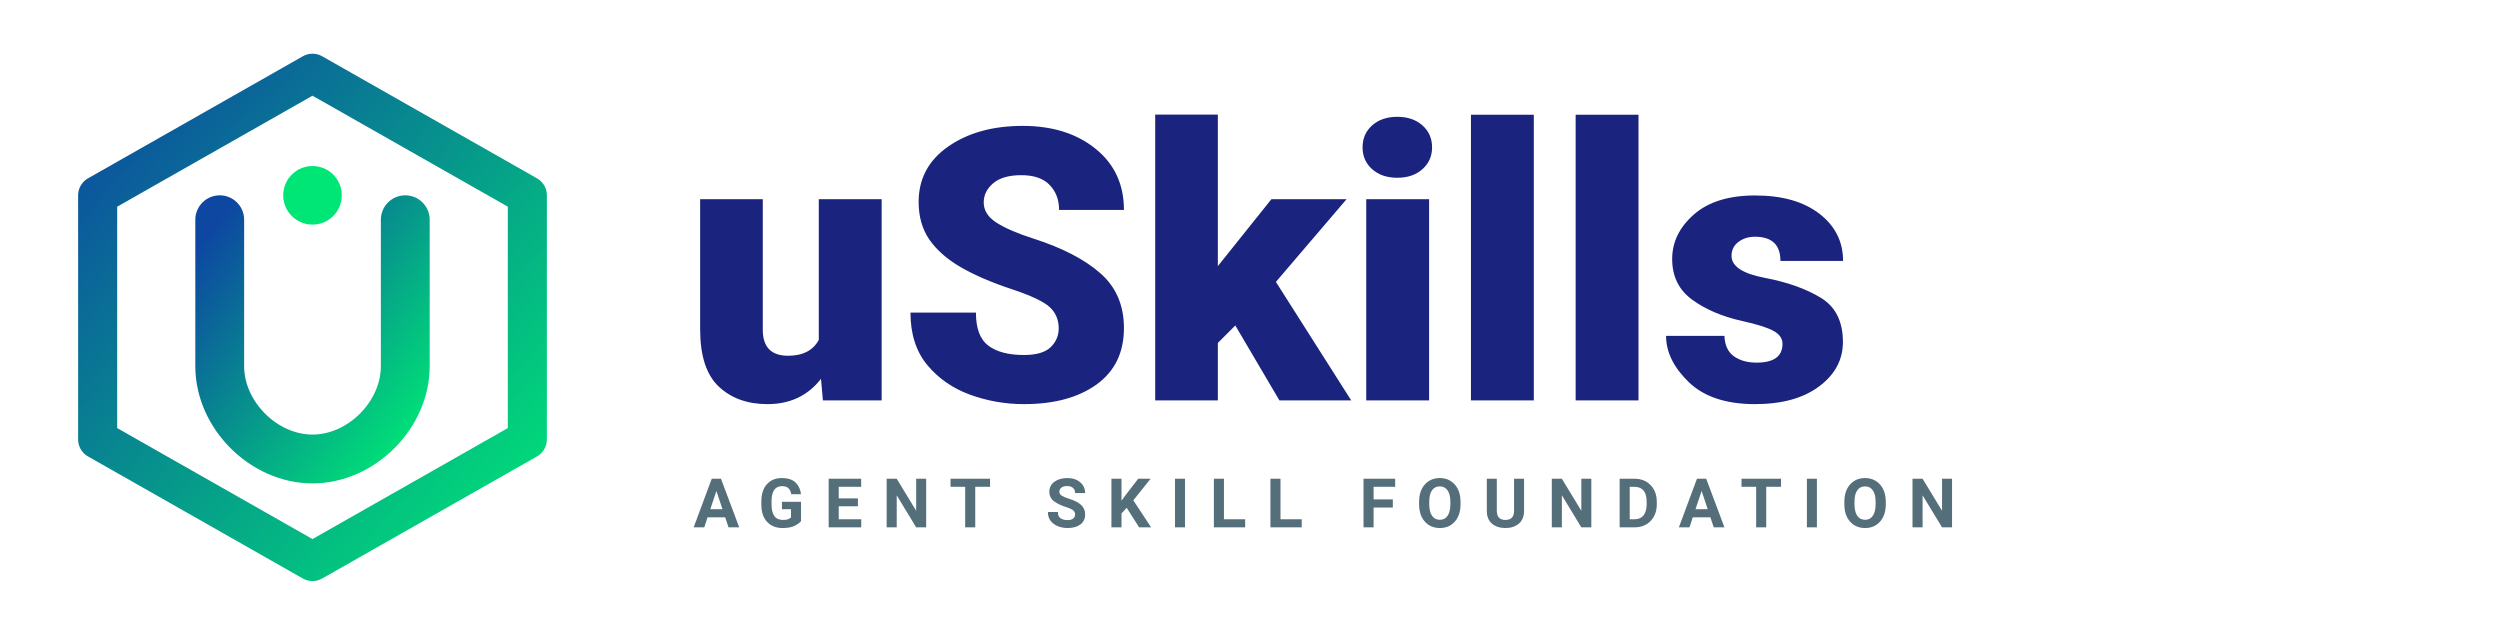
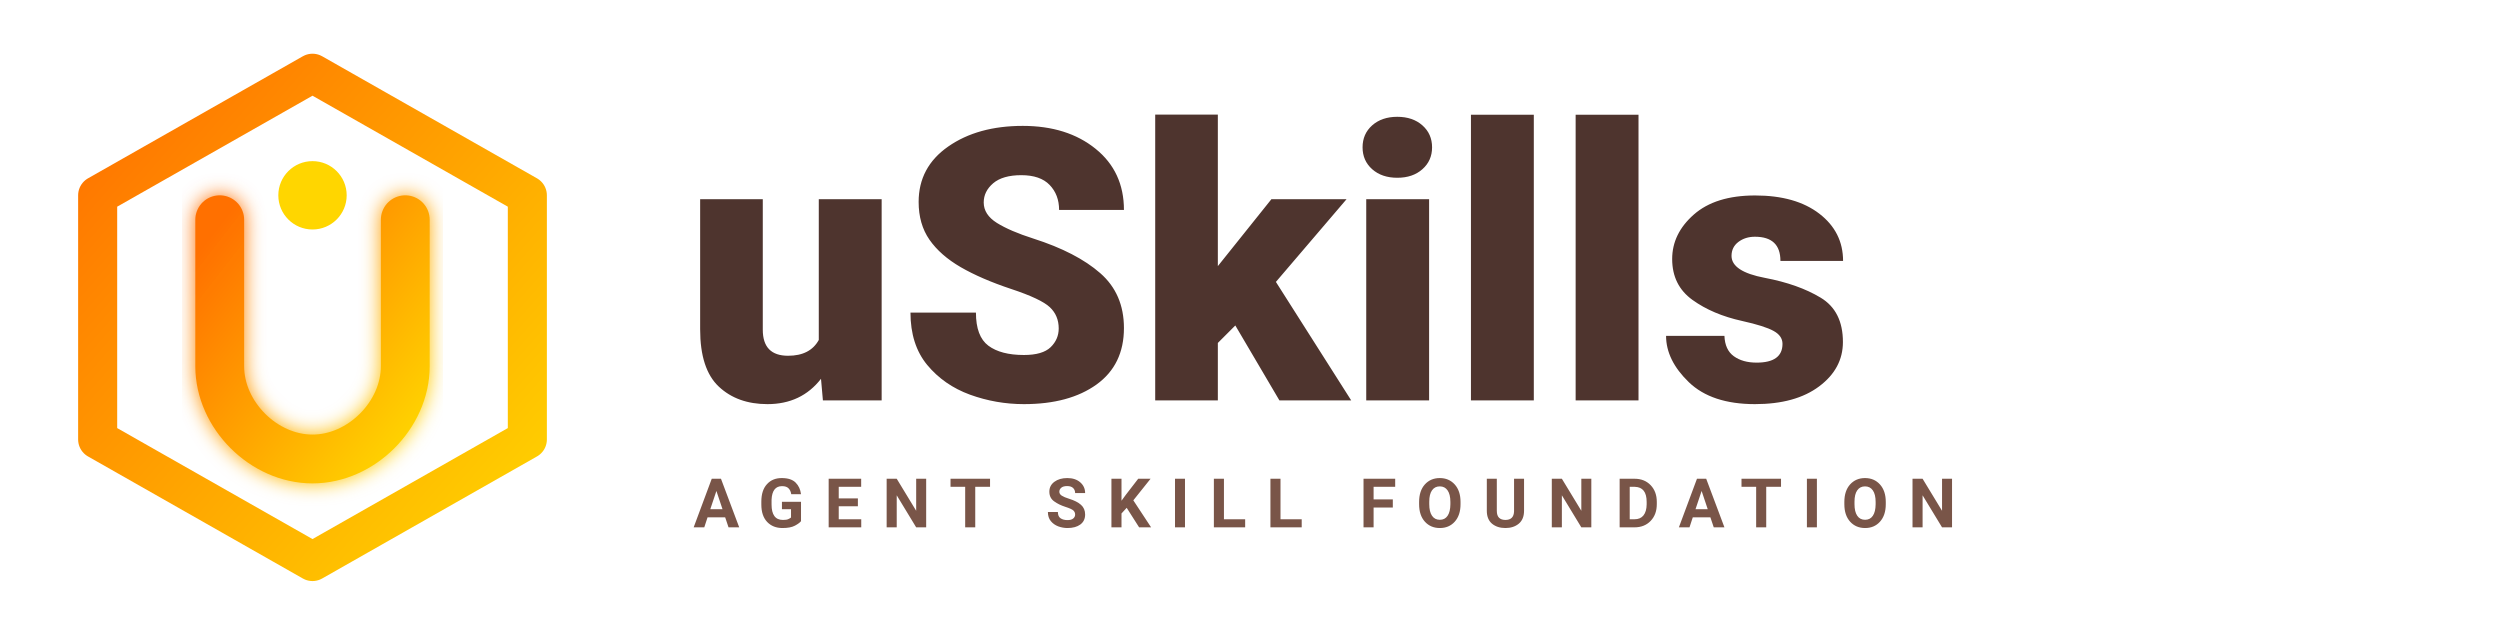
<svg xmlns="http://www.w3.org/2000/svg" width="512" height="128" viewBox="0 0 512 128">
  <defs>
-     <linearGradient id="mainGradient" x1="0%" y1="0%" x2="100%" y2="100%">
-       <stop offset="0%" style="stop-color:#0D47A1;stop-opacity:1" />
-       <stop offset="100%" style="stop-color:#00E676;stop-opacity:1" />
+     <linearGradient id="warmGradient" x1="0%" y1="0%" x2="100%" y2="100%">
+       <stop offset="0%" style="stop-color:#FF6F00;stop-opacity:1" />
+       <stop offset="100%" style="stop-color:#FFD600;stop-opacity:1" />
    </linearGradient>
+     <filter id="softGlow" x="-20%" y="-20%" width="140%" height="140%">
+       <feGaussianBlur stdDeviation="2" result="blur" />
+       <feComposite in="SourceGraphic" in2="blur" operator="over" />
+     </filter>
  </defs>
-   <path d="M64 15 L108 40 V90 L64 115 L20 90 V40 Z" fill="none" stroke="url(#mainGradient)" stroke-width="8" stroke-linejoin="round" />
-   <path d="M45 45 V75 C45 85 54 94 64 94 C74 94 83 85 83 75 V45" fill="none" stroke="url(#mainGradient)" stroke-width="10" stroke-linecap="round" stroke-linejoin="round" />
-   <circle cx="64" cy="40" r="6" fill="#00E676" />
-   <text x="140" y="82" font-family="Segoe UI, Roboto, Helvetica, Arial, sans-serif" font-weight="800" font-size="78" fill="#1A237E">uSkills</text>
-   <text x="142" y="108" font-family="Segoe UI, Roboto, sans-serif" font-size="14" font-weight="600" fill="#546E7A" letter-spacing="4">AGENT SKILL FOUNDATION</text>
+   <path d="M64 15 L108 40 V90 L64 115 L20 90 V40 Z" fill="none" stroke="url(#warmGradient)" stroke-width="8" stroke-linejoin="round" />
+   <path d="M45 45 V75 C45 85 54 94 64 94 C74 94 83 85 83 75 V45" fill="none" stroke="url(#warmGradient)" stroke-width="10" stroke-linecap="round" stroke-linejoin="round" filter="url(#softGlow)" />
+   <circle cx="64" cy="40" r="7" fill="#FFD600" />
+   <text x="140" y="82" font-family="Segoe UI, Roboto, Helvetica, Arial, sans-serif" font-weight="800" font-size="78" fill="#4E342E">uSkills</text>
+   <text x="142" y="108" font-family="Segoe UI, Roboto, sans-serif" font-size="14" font-weight="600" fill="#795548" letter-spacing="4">AGENT SKILL FOUNDATION</text>
</svg>
